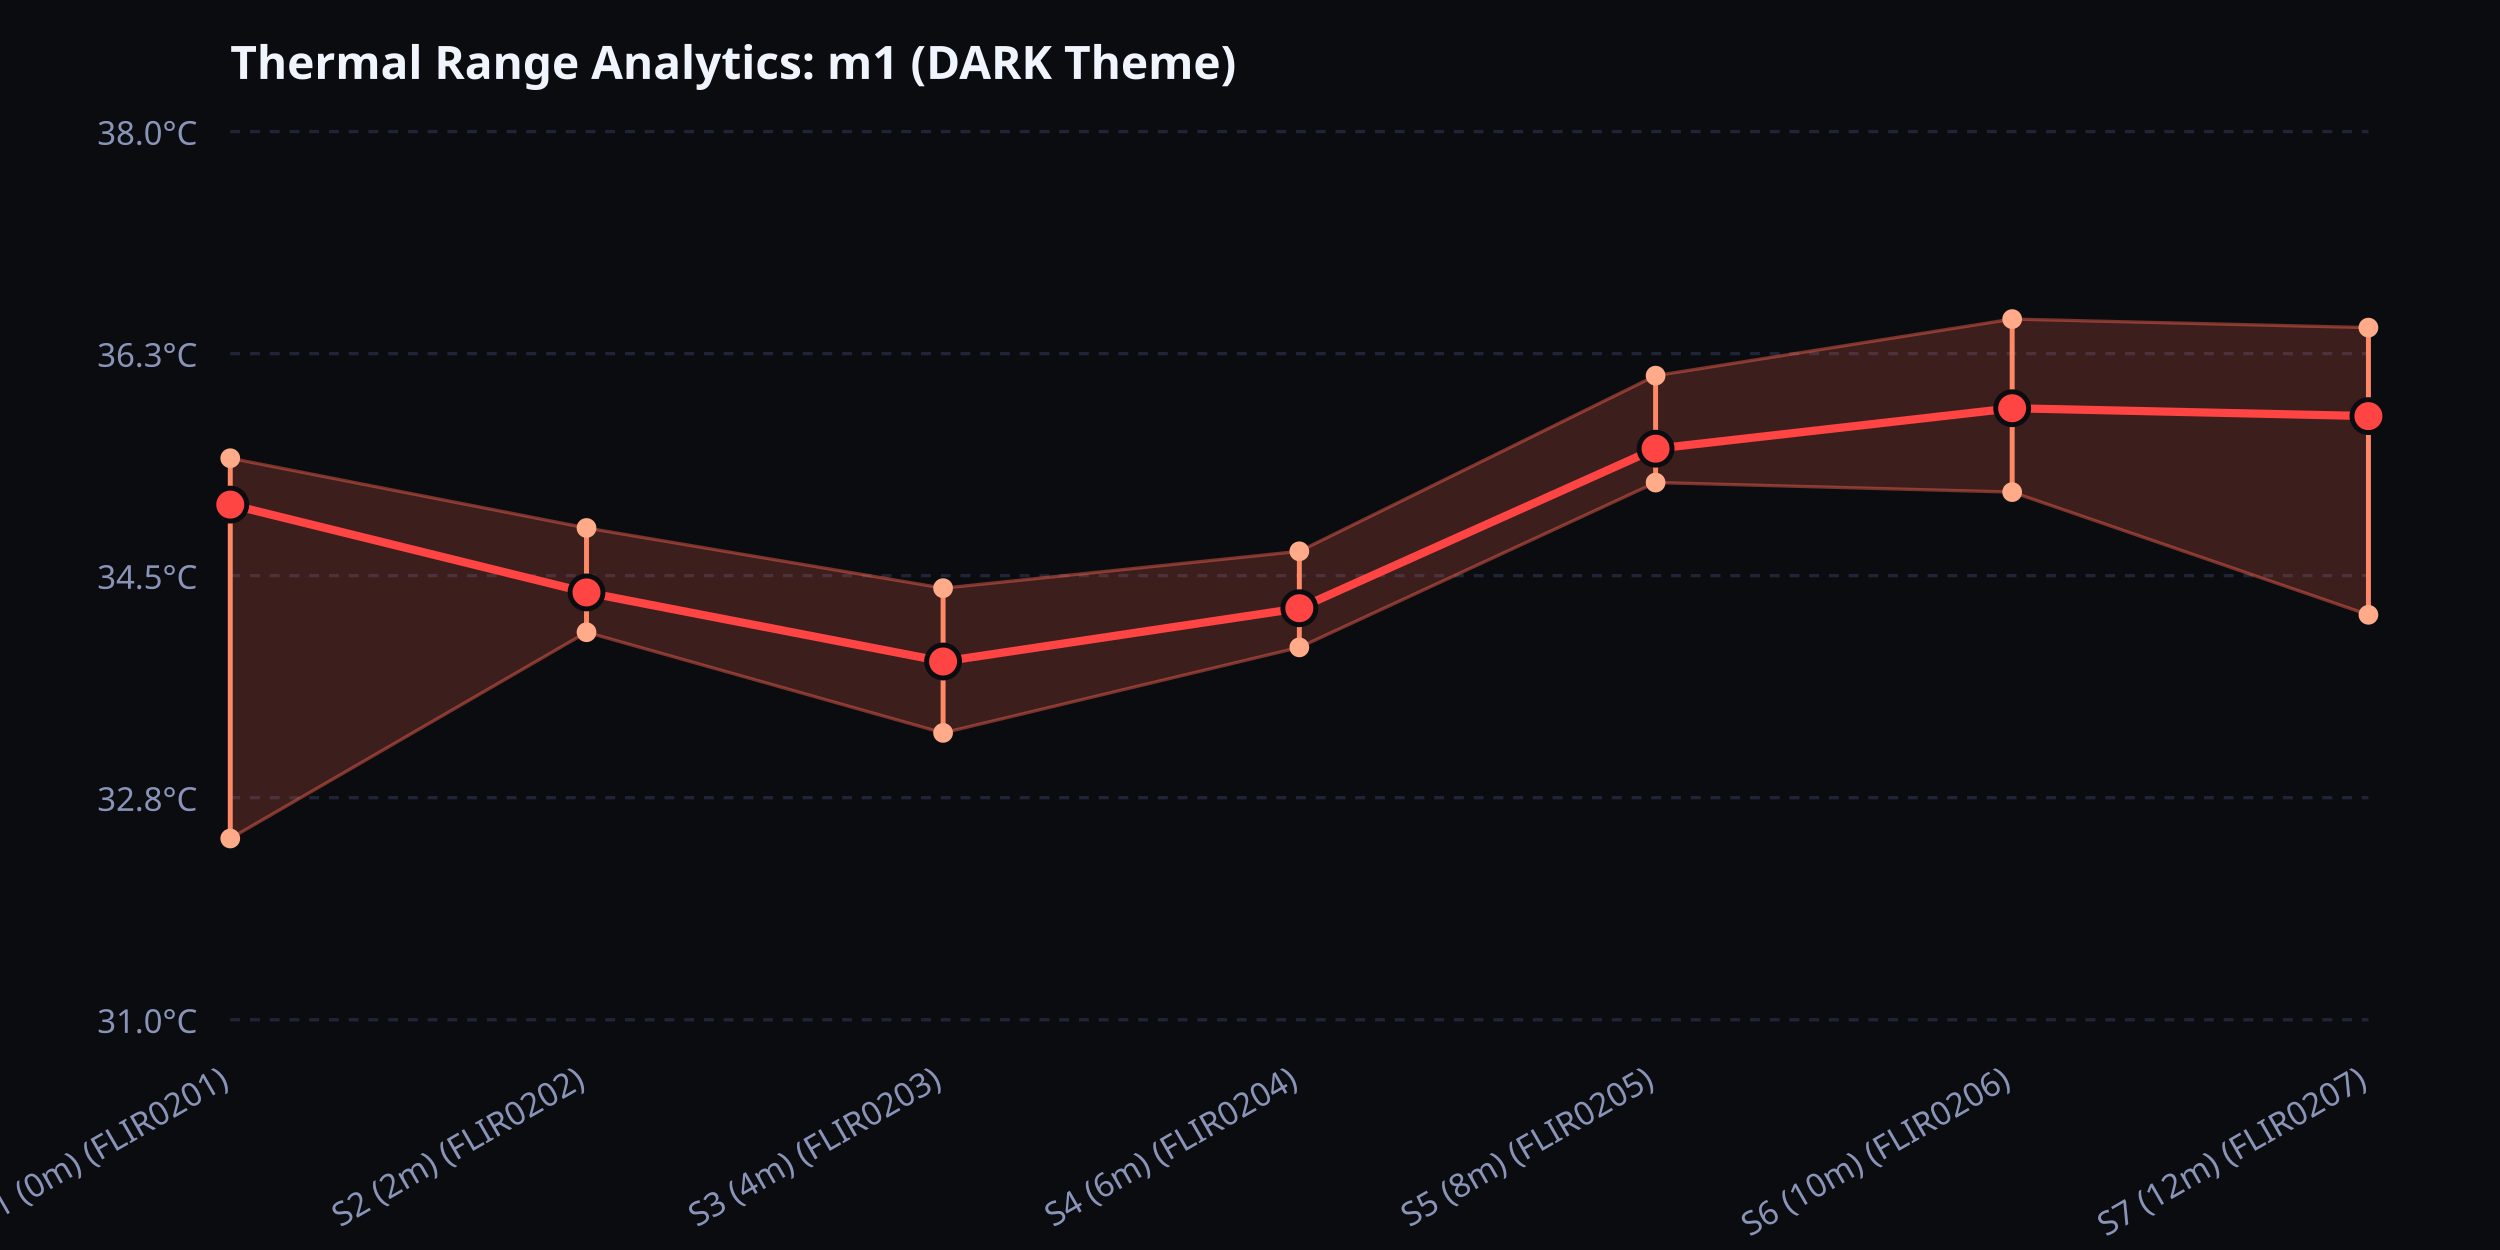
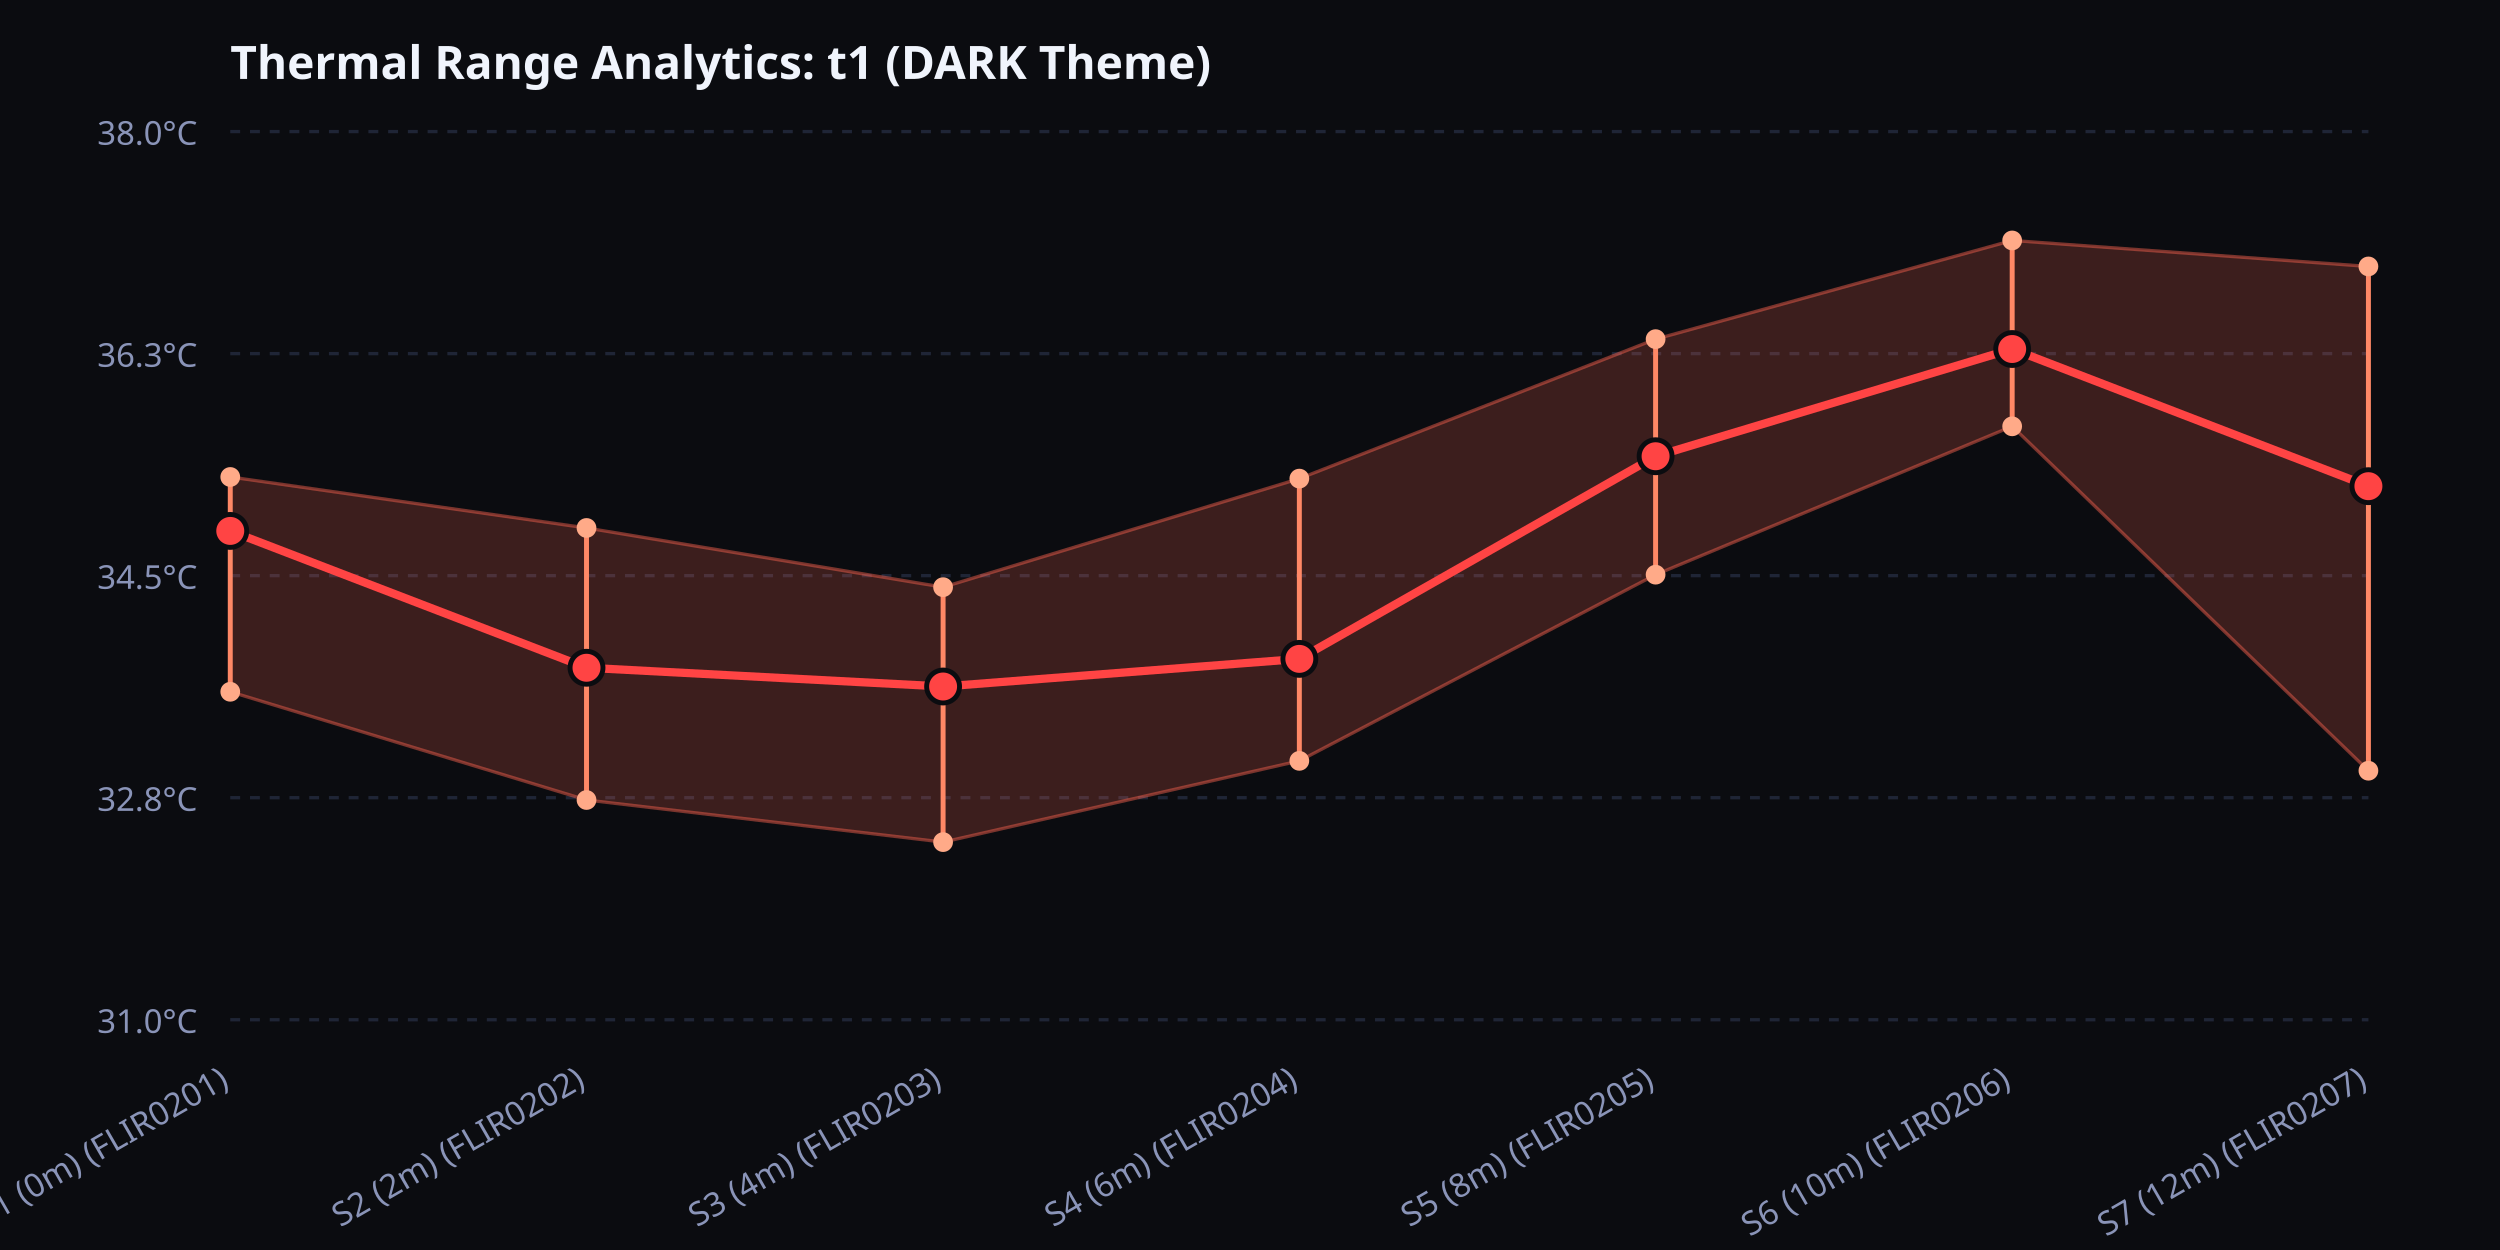
<svg xmlns="http://www.w3.org/2000/svg" width="760" height="380" style="background:#0b0c10">
  <rect width="100%" height="100%" fill="#0b0c10" />
-   <text x="70" y="24" fill="#f0f4fc" font-size="14" font-weight="bold" font-family="sans-serif">Thermal Range Analytics: m1 (DARK Theme)</text>
+   <text x="70" y="24" fill="#f0f4fc" font-size="14" font-weight="bold" font-family="sans-serif">Thermal Range Analytics: t1 (DARK Theme)</text>
  <line x1="70" y1="40.0" x2="720" y2="40.0" stroke="#1f2536" stroke-dasharray="3 3" />
  <text x="60" y="44.0" fill="#8a94b8" font-size="10" text-anchor="end" font-family="sans-serif">38.0°C</text>
  <line x1="70" y1="107.5" x2="720" y2="107.5" stroke="#1f2536" stroke-dasharray="3 3" />
  <text x="60" y="111.5" fill="#8a94b8" font-size="10" text-anchor="end" font-family="sans-serif">36.3°C</text>
  <line x1="70" y1="175.0" x2="720" y2="175.0" stroke="#1f2536" stroke-dasharray="3 3" />
  <text x="60" y="179.0" fill="#8a94b8" font-size="10" text-anchor="end" font-family="sans-serif">34.5°C</text>
  <line x1="70" y1="242.5" x2="720" y2="242.5" stroke="#1f2536" stroke-dasharray="3 3" />
  <text x="60" y="246.5" fill="#8a94b8" font-size="10" text-anchor="end" font-family="sans-serif">32.8°C</text>
  <line x1="70" y1="310.0" x2="720" y2="310.0" stroke="#1f2536" stroke-dasharray="3 3" />
  <text x="60" y="314.0" fill="#8a94b8" font-size="10" text-anchor="end" font-family="sans-serif">31.0°C</text>
  <g transform="translate(70.0, 330.0)">
    <text fill="#8a94b8" font-size="10" text-anchor="end" transform="rotate(-30)" font-family="sans-serif">S1 (0m) (FLIR0201)</text>
  </g>
  <g transform="translate(178.3, 330.0)">
    <text fill="#8a94b8" font-size="10" text-anchor="end" transform="rotate(-30)" font-family="sans-serif">S2 (2m) (FLIR0202)</text>
  </g>
  <g transform="translate(286.7, 330.0)">
    <text fill="#8a94b8" font-size="10" text-anchor="end" transform="rotate(-30)" font-family="sans-serif">S3 (4m) (FLIR0203)</text>
  </g>
  <g transform="translate(395.0, 330.0)">
    <text fill="#8a94b8" font-size="10" text-anchor="end" transform="rotate(-30)" font-family="sans-serif">S4 (6m) (FLIR0204)</text>
  </g>
  <g transform="translate(503.3, 330.0)">
    <text fill="#8a94b8" font-size="10" text-anchor="end" transform="rotate(-30)" font-family="sans-serif">S5 (8m) (FLIR0205)</text>
  </g>
  <g transform="translate(611.7, 330.0)">
    <text fill="#8a94b8" font-size="10" text-anchor="end" transform="rotate(-30)" font-family="sans-serif">S6 (10m) (FLIR0206)</text>
  </g>
  <g transform="translate(720.0, 330.0)">
    <text fill="#8a94b8" font-size="10" text-anchor="end" transform="rotate(-30)" font-family="sans-serif">S7 (12m) (FLIR0207)</text>
  </g>
-   <polygon points="70.0,139.3 178.3,160.5 286.7,178.8 395.0,167.6 503.3,114.2 611.7,97.0 720.0,99.6 720.0,186.9 611.7,149.6 503.3,146.7 395.0,196.8 286.7,222.8 178.3,192.2 70.0,254.9" fill="rgba(255, 100, 80, 0.2)" stroke="rgba(255, 100, 80, 0.45)" stroke-width="1" />
-   <polyline points="70.0,153.4 178.3,180.1 286.7,201.1 395.0,184.9 503.3,136.4 611.7,124.1 720.0,126.5" fill="none" stroke="#ff4444" stroke-width="2.5" />
-   <line x1="70.0" y1="254.9" x2="70.0" y2="139.3" stroke="#ff8866" stroke-width="1.5" />
-   <circle cx="70.0" cy="254.9" r="3" fill="#ffaa88" />
-   <circle cx="70.0" cy="139.3" r="3" fill="#ffaa88" />
-   <circle cx="70.0" cy="153.4" r="5" fill="#ff4444" stroke="#0b0c10" stroke-width="1.5" />
-   <line x1="178.3" y1="192.2" x2="178.3" y2="160.5" stroke="#ff8866" stroke-width="1.5" />
-   <circle cx="178.3" cy="192.2" r="3" fill="#ffaa88" />
+   <polygon points="70.0,145.0 178.3,160.5 286.7,178.5 395.0,145.5 503.3,103.1 611.7,73.1 720.0,81.0 720.0,234.3 611.7,129.6 503.3,174.7 395.0,231.3 286.7,256.0 178.3,243.2 70.0,210.3" fill="rgba(255, 100, 80, 0.2)" stroke="rgba(255, 100, 80, 0.45)" stroke-width="1" />
+   <polyline points="70.0,161.4 178.3,203.0 286.7,208.7 395.0,200.3 503.3,138.7 611.7,106.1 720.0,147.8" fill="none" stroke="#ff4444" stroke-width="2.5" />
+   <line x1="70.0" y1="210.3" x2="70.0" y2="145.0" stroke="#ff8866" stroke-width="1.5" />
+   <circle cx="70.0" cy="210.3" r="3" fill="#ffaa88" />
+   <circle cx="70.0" cy="145.0" r="3" fill="#ffaa88" />
+   <circle cx="70.0" cy="161.4" r="5" fill="#ff4444" stroke="#0b0c10" stroke-width="1.5" />
+   <line x1="178.3" y1="243.2" x2="178.3" y2="160.5" stroke="#ff8866" stroke-width="1.5" />
+   <circle cx="178.3" cy="243.2" r="3" fill="#ffaa88" />
  <circle cx="178.3" cy="160.5" r="3" fill="#ffaa88" />
-   <circle cx="178.3" cy="180.1" r="5" fill="#ff4444" stroke="#0b0c10" stroke-width="1.5" />
-   <line x1="286.7" y1="222.8" x2="286.7" y2="178.8" stroke="#ff8866" stroke-width="1.5" />
-   <circle cx="286.7" cy="222.8" r="3" fill="#ffaa88" />
-   <circle cx="286.7" cy="178.8" r="3" fill="#ffaa88" />
-   <circle cx="286.7" cy="201.1" r="5" fill="#ff4444" stroke="#0b0c10" stroke-width="1.5" />
-   <line x1="395.0" y1="196.8" x2="395.0" y2="167.6" stroke="#ff8866" stroke-width="1.5" />
-   <circle cx="395.0" cy="196.8" r="3" fill="#ffaa88" />
-   <circle cx="395.0" cy="167.6" r="3" fill="#ffaa88" />
-   <circle cx="395.0" cy="184.9" r="5" fill="#ff4444" stroke="#0b0c10" stroke-width="1.5" />
-   <line x1="503.3" y1="146.7" x2="503.3" y2="114.2" stroke="#ff8866" stroke-width="1.5" />
-   <circle cx="503.3" cy="146.7" r="3" fill="#ffaa88" />
-   <circle cx="503.3" cy="114.2" r="3" fill="#ffaa88" />
-   <circle cx="503.3" cy="136.4" r="5" fill="#ff4444" stroke="#0b0c10" stroke-width="1.5" />
-   <line x1="611.7" y1="149.6" x2="611.7" y2="97.0" stroke="#ff8866" stroke-width="1.5" />
-   <circle cx="611.7" cy="149.6" r="3" fill="#ffaa88" />
-   <circle cx="611.7" cy="97.0" r="3" fill="#ffaa88" />
-   <circle cx="611.7" cy="124.1" r="5" fill="#ff4444" stroke="#0b0c10" stroke-width="1.5" />
-   <line x1="720.0" y1="186.9" x2="720.0" y2="99.6" stroke="#ff8866" stroke-width="1.5" />
-   <circle cx="720.0" cy="186.9" r="3" fill="#ffaa88" />
-   <circle cx="720.0" cy="99.6" r="3" fill="#ffaa88" />
-   <circle cx="720.0" cy="126.5" r="5" fill="#ff4444" stroke="#0b0c10" stroke-width="1.5" />
+   <circle cx="178.3" cy="203.0" r="5" fill="#ff4444" stroke="#0b0c10" stroke-width="1.5" />
+   <line x1="286.7" y1="256.0" x2="286.7" y2="178.5" stroke="#ff8866" stroke-width="1.5" />
+   <circle cx="286.7" cy="256.0" r="3" fill="#ffaa88" />
+   <circle cx="286.7" cy="178.5" r="3" fill="#ffaa88" />
+   <circle cx="286.7" cy="208.7" r="5" fill="#ff4444" stroke="#0b0c10" stroke-width="1.5" />
+   <line x1="395.0" y1="231.3" x2="395.0" y2="145.5" stroke="#ff8866" stroke-width="1.5" />
+   <circle cx="395.0" cy="231.3" r="3" fill="#ffaa88" />
+   <circle cx="395.0" cy="145.5" r="3" fill="#ffaa88" />
+   <circle cx="395.0" cy="200.3" r="5" fill="#ff4444" stroke="#0b0c10" stroke-width="1.5" />
+   <line x1="503.3" y1="174.7" x2="503.3" y2="103.1" stroke="#ff8866" stroke-width="1.5" />
+   <circle cx="503.3" cy="174.7" r="3" fill="#ffaa88" />
+   <circle cx="503.3" cy="103.1" r="3" fill="#ffaa88" />
+   <circle cx="503.3" cy="138.7" r="5" fill="#ff4444" stroke="#0b0c10" stroke-width="1.5" />
+   <line x1="611.7" y1="129.6" x2="611.7" y2="73.1" stroke="#ff8866" stroke-width="1.5" />
+   <circle cx="611.7" cy="129.6" r="3" fill="#ffaa88" />
+   <circle cx="611.7" cy="73.1" r="3" fill="#ffaa88" />
+   <circle cx="611.7" cy="106.1" r="5" fill="#ff4444" stroke="#0b0c10" stroke-width="1.5" />
+   <line x1="720.0" y1="234.3" x2="720.0" y2="81.0" stroke="#ff8866" stroke-width="1.5" />
+   <circle cx="720.0" cy="234.3" r="3" fill="#ffaa88" />
+   <circle cx="720.0" cy="81.0" r="3" fill="#ffaa88" />
+   <circle cx="720.0" cy="147.8" r="5" fill="#ff4444" stroke="#0b0c10" stroke-width="1.5" />
</svg>
